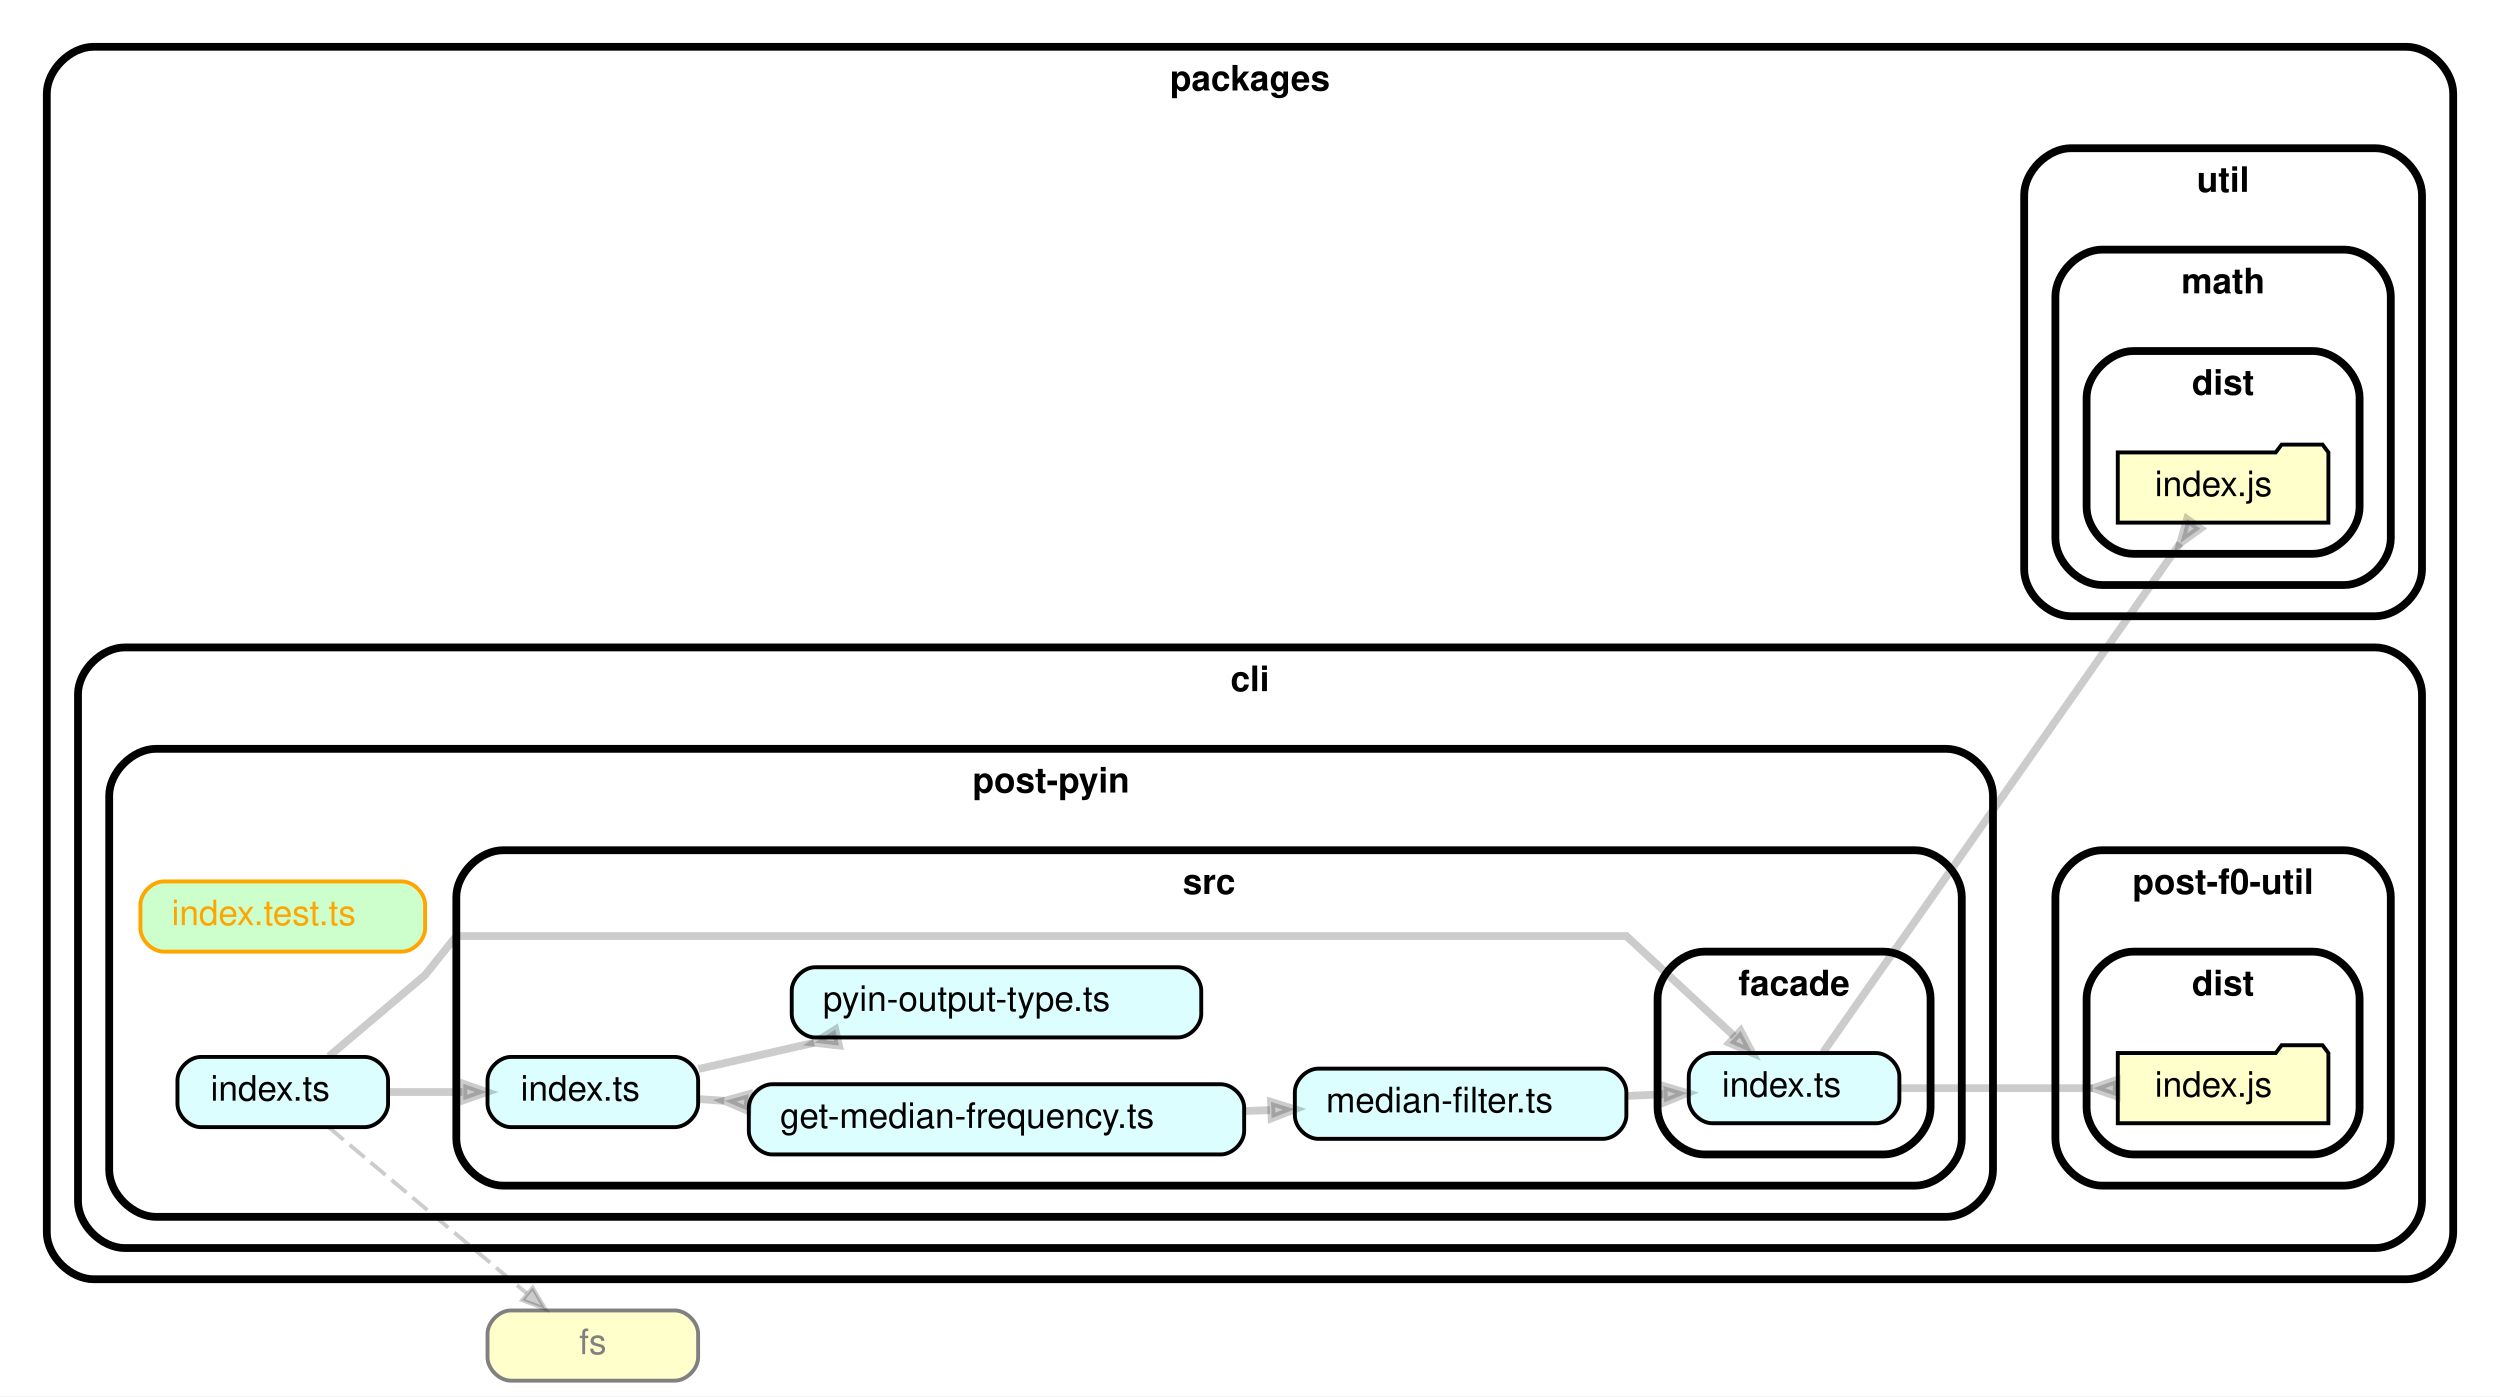
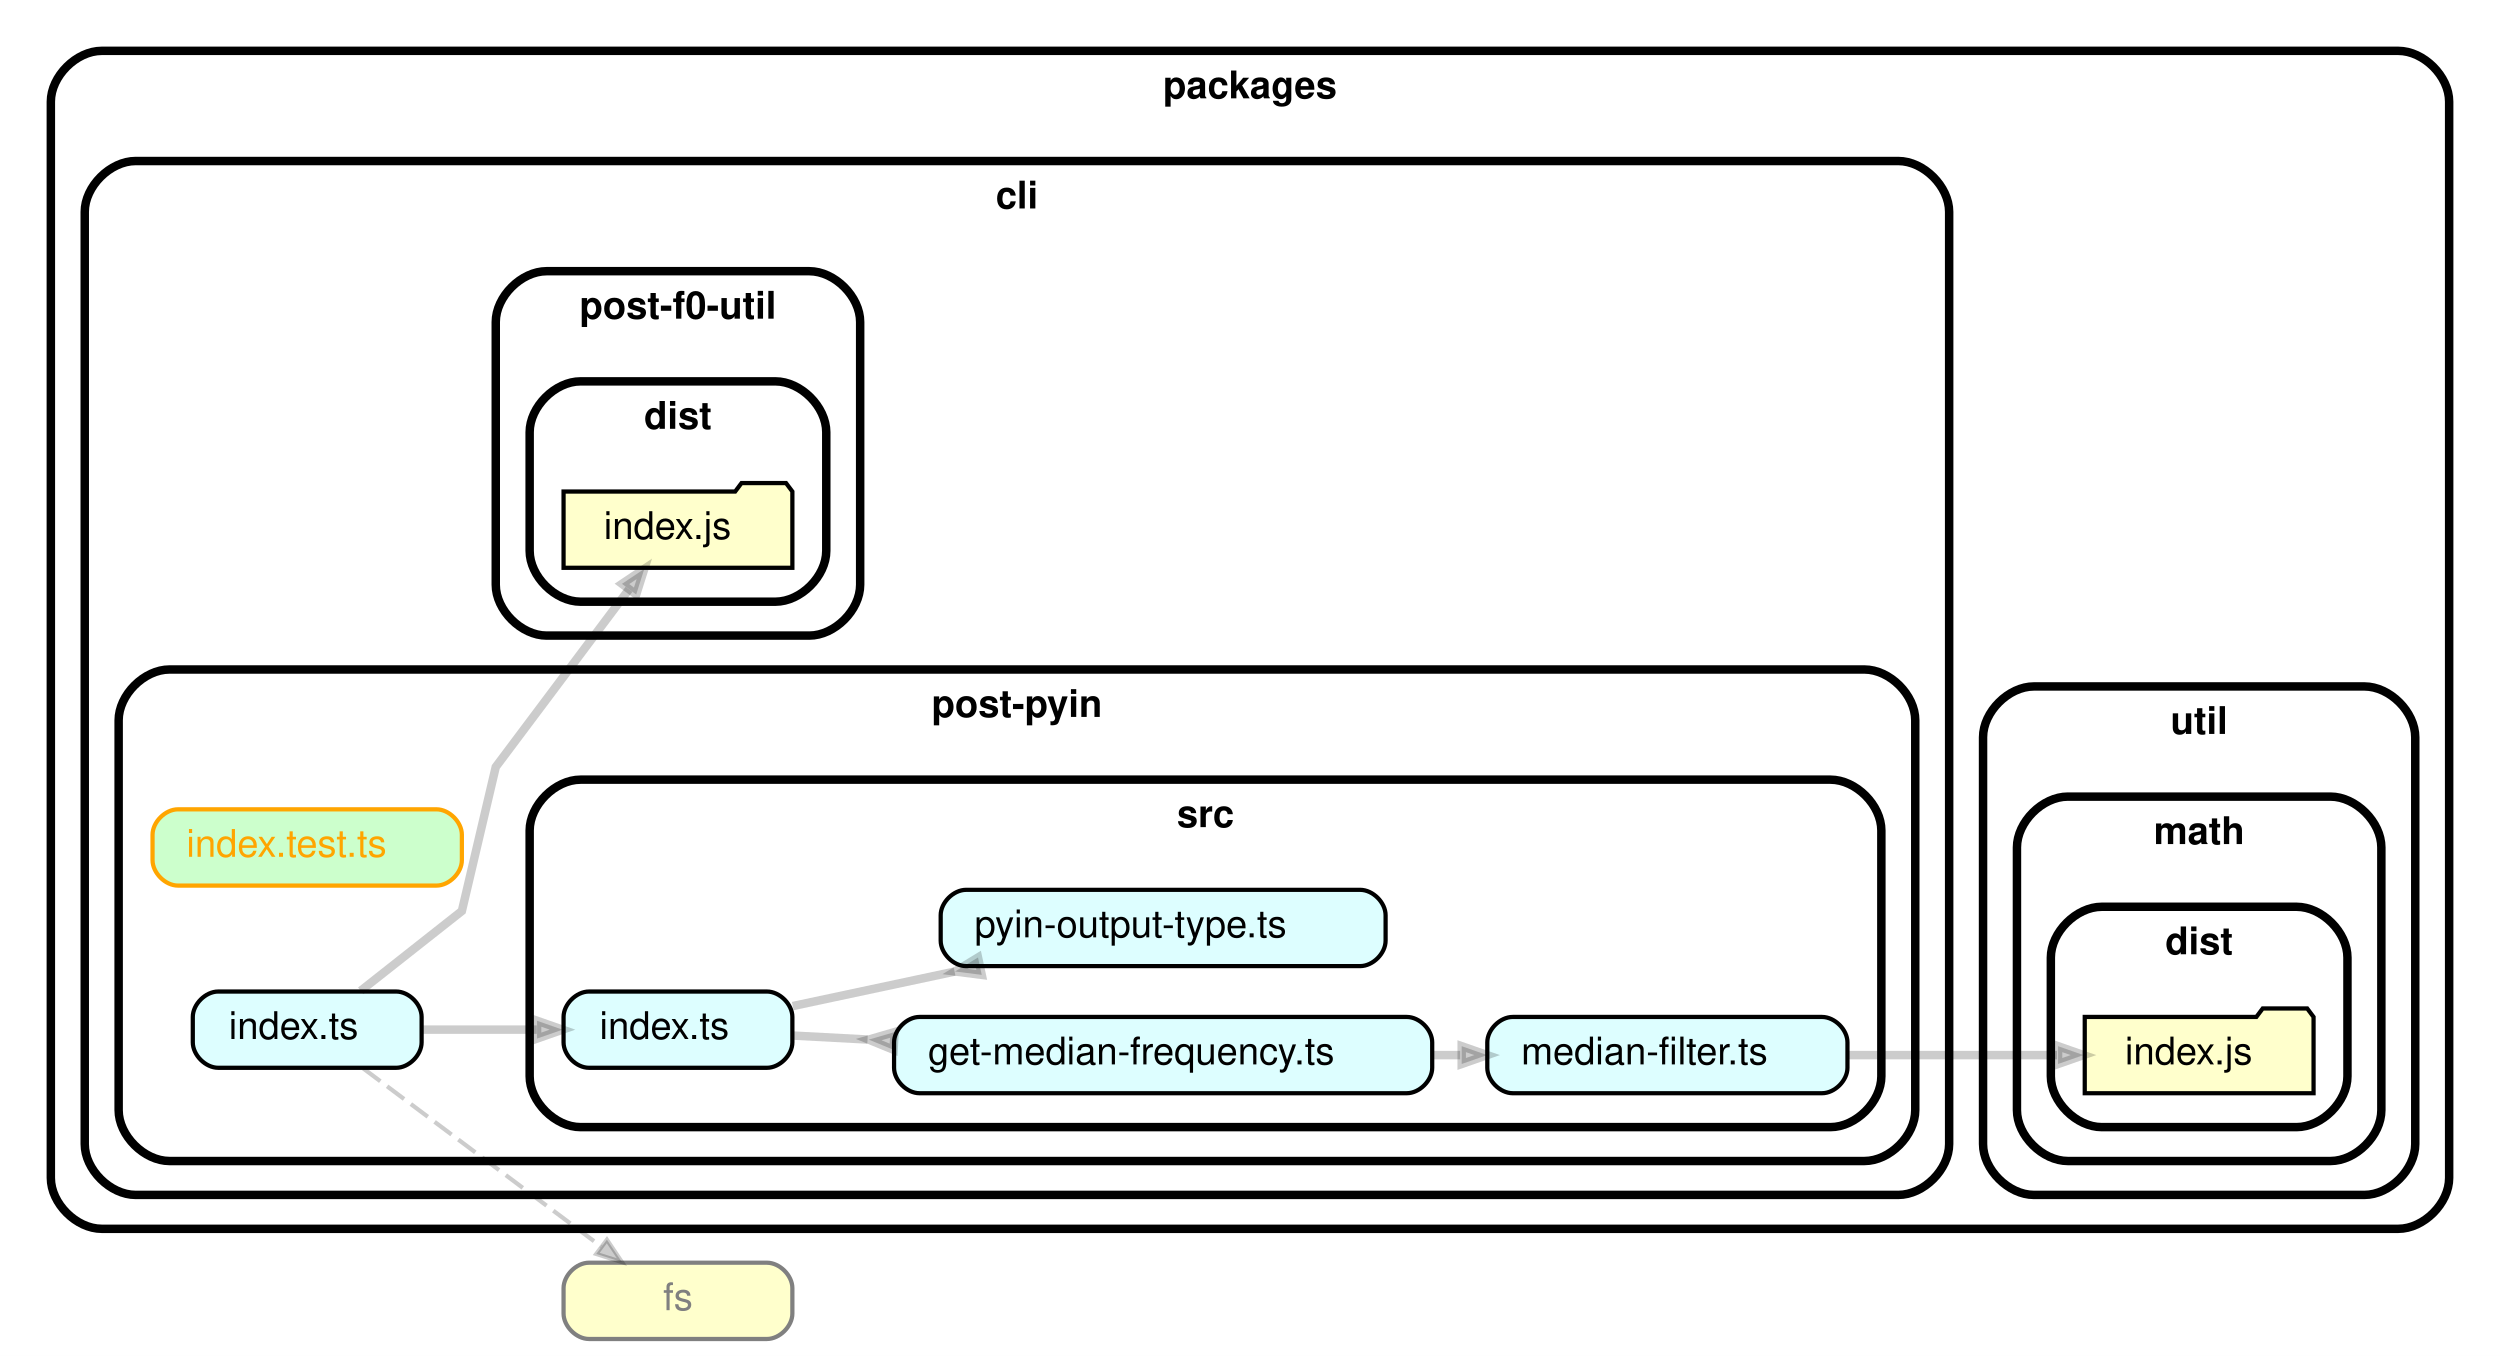
- <svg xmlns="http://www.w3.org/2000/svg" xmlns:xlink="http://www.w3.org/1999/xlink" width="641pt" height="358pt" viewBox="0.00 0.00 641.00 358.00">
-   <g id="graph0" class="graph" transform="scale(1 1) rotate(0) translate(4 354)">
-     <polygon fill="white" stroke="transparent" points="-4,4 -4,-354 637,-354 637,4 -4,4" />
+ <svg xmlns="http://www.w3.org/2000/svg" xmlns:xlink="http://www.w3.org/1999/xlink" width="590pt" height="320pt" viewBox="0.00 0.00 590.00 320.00">
+   <g id="graph0" class="graph" transform="scale(1 1) rotate(0) translate(4 316)">
+     <polygon fill="white" stroke="transparent" points="-4,4 -4,-316 586,-316 586,4 -4,4" />
    <g id="clust1" class="cluster">
-       <path fill="#ffffff" stroke="black" stroke-width="2" d="M20,-26C20,-26 613,-26 613,-26 619,-26 625,-32 625,-38 625,-38 625,-330 625,-330 625,-336 619,-342 613,-342 613,-342 20,-342 20,-342 14,-342 8,-336 8,-330 8,-330 8,-38 8,-38 8,-32 14,-26 20,-26" />
-       <text text-anchor="middle" x="316.5" y="-330.8" font-family="Helvetica,sans-Serif" font-weight="bold" font-size="9.00">packages</text>
+       <path fill="#ffffff" stroke="black" stroke-width="2" d="M20,-26C20,-26 562,-26 562,-26 568,-26 574,-32 574,-38 574,-38 574,-292 574,-292 574,-298 568,-304 562,-304 562,-304 20,-304 20,-304 14,-304 8,-298 8,-292 8,-292 8,-38 8,-38 8,-32 14,-26 20,-26" />
+       <text text-anchor="middle" x="291" y="-292.8" font-family="Helvetica,sans-Serif" font-weight="bold" font-size="9.00">packages</text>
    </g>
    <g id="clust2" class="cluster">
-       <path fill="#ffffff" stroke="black" stroke-width="2" d="M28,-34C28,-34 605,-34 605,-34 611,-34 617,-40 617,-46 617,-46 617,-176 617,-176 617,-182 611,-188 605,-188 605,-188 28,-188 28,-188 22,-188 16,-182 16,-176 16,-176 16,-46 16,-46 16,-40 22,-34 28,-34" />
-       <text text-anchor="middle" x="316.5" y="-176.8" font-family="Helvetica,sans-Serif" font-weight="bold" font-size="9.00">cli</text>
+       <path fill="#ffffff" stroke="black" stroke-width="2" d="M28,-34C28,-34 444,-34 444,-34 450,-34 456,-40 456,-46 456,-46 456,-266 456,-266 456,-272 450,-278 444,-278 444,-278 28,-278 28,-278 22,-278 16,-272 16,-266 16,-266 16,-46 16,-46 16,-40 22,-34 28,-34" />
+       <text text-anchor="middle" x="236" y="-266.8" font-family="Helvetica,sans-Serif" font-weight="bold" font-size="9.00">cli</text>
    </g>
    <g id="clust3" class="cluster">
-       <path fill="#ffffff" stroke="black" stroke-width="2" d="M535,-50C535,-50 597,-50 597,-50 603,-50 609,-56 609,-62 609,-62 609,-124 609,-124 609,-130 603,-136 597,-136 597,-136 535,-136 535,-136 529,-136 523,-130 523,-124 523,-124 523,-62 523,-62 523,-56 529,-50 535,-50" />
-       <text text-anchor="middle" x="566" y="-124.8" font-family="Helvetica,sans-Serif" font-weight="bold" font-size="9.00">post-f0-util</text>
+       <path fill="#ffffff" stroke="black" stroke-width="2" d="M125,-166C125,-166 187,-166 187,-166 193,-166 199,-172 199,-178 199,-178 199,-240 199,-240 199,-246 193,-252 187,-252 187,-252 125,-252 125,-252 119,-252 113,-246 113,-240 113,-240 113,-178 113,-178 113,-172 119,-166 125,-166" />
+       <text text-anchor="middle" x="156" y="-240.8" font-family="Helvetica,sans-Serif" font-weight="bold" font-size="9.00">post-f0-util</text>
    </g>
    <g id="clust4" class="cluster">
-       <path fill="#ffffff" stroke="black" stroke-width="2" d="M543,-58C543,-58 589,-58 589,-58 595,-58 601,-64 601,-70 601,-70 601,-98 601,-98 601,-104 595,-110 589,-110 589,-110 543,-110 543,-110 537,-110 531,-104 531,-98 531,-98 531,-70 531,-70 531,-64 537,-58 543,-58" />
-       <text text-anchor="middle" x="566" y="-98.8" font-family="Helvetica,sans-Serif" font-weight="bold" font-size="9.00">dist</text>
+       <path fill="#ffffff" stroke="black" stroke-width="2" d="M133,-174C133,-174 179,-174 179,-174 185,-174 191,-180 191,-186 191,-186 191,-214 191,-214 191,-220 185,-226 179,-226 179,-226 133,-226 133,-226 127,-226 121,-220 121,-214 121,-214 121,-186 121,-186 121,-180 127,-174 133,-174" />
+       <text text-anchor="middle" x="156" y="-214.8" font-family="Helvetica,sans-Serif" font-weight="bold" font-size="9.00">dist</text>
    </g>
    <g id="clust5" class="cluster">
-       <path fill="#ffffff" stroke="black" stroke-width="2" d="M36,-42C36,-42 495,-42 495,-42 501,-42 507,-48 507,-54 507,-54 507,-150 507,-150 507,-156 501,-162 495,-162 495,-162 36,-162 36,-162 30,-162 24,-156 24,-150 24,-150 24,-54 24,-54 24,-48 30,-42 36,-42" />
-       <text text-anchor="middle" x="265.5" y="-150.8" font-family="Helvetica,sans-Serif" font-weight="bold" font-size="9.00">post-pyin</text>
+       <path fill="#ffffff" stroke="black" stroke-width="2" d="M36,-42C36,-42 436,-42 436,-42 442,-42 448,-48 448,-54 448,-54 448,-146 448,-146 448,-152 442,-158 436,-158 436,-158 36,-158 36,-158 30,-158 24,-152 24,-146 24,-146 24,-54 24,-54 24,-48 30,-42 36,-42" />
+       <text text-anchor="middle" x="236" y="-146.8" font-family="Helvetica,sans-Serif" font-weight="bold" font-size="9.00">post-pyin</text>
    </g>
    <g id="clust6" class="cluster">
-       <path fill="#ffffff" stroke="black" stroke-width="2" d="M125,-50C125,-50 487,-50 487,-50 493,-50 499,-56 499,-62 499,-62 499,-124 499,-124 499,-130 493,-136 487,-136 487,-136 125,-136 125,-136 119,-136 113,-130 113,-124 113,-124 113,-62 113,-62 113,-56 119,-50 125,-50" />
-       <text text-anchor="middle" x="306" y="-124.8" font-family="Helvetica,sans-Serif" font-weight="bold" font-size="9.00">src</text>
+       <path fill="#ffffff" stroke="black" stroke-width="2" d="M133,-50C133,-50 428,-50 428,-50 434,-50 440,-56 440,-62 440,-62 440,-120 440,-120 440,-126 434,-132 428,-132 428,-132 133,-132 133,-132 127,-132 121,-126 121,-120 121,-120 121,-62 121,-62 121,-56 127,-50 133,-50" />
+       <text text-anchor="middle" x="280.5" y="-120.8" font-family="Helvetica,sans-Serif" font-weight="bold" font-size="9.00">src</text>
    </g>
    <g id="clust7" class="cluster">
-       <path fill="#ffffff" stroke="black" stroke-width="2" d="M433,-58C433,-58 479,-58 479,-58 485,-58 491,-64 491,-70 491,-70 491,-98 491,-98 491,-104 485,-110 479,-110 479,-110 433,-110 433,-110 427,-110 421,-104 421,-98 421,-98 421,-70 421,-70 421,-64 427,-58 433,-58" />
-       <text text-anchor="middle" x="456" y="-98.8" font-family="Helvetica,sans-Serif" font-weight="bold" font-size="9.00">facade</text>
+       <path fill="#ffffff" stroke="black" stroke-width="2" d="M476,-34C476,-34 554,-34 554,-34 560,-34 566,-40 566,-46 566,-46 566,-142 566,-142 566,-148 560,-154 554,-154 554,-154 476,-154 476,-154 470,-154 464,-148 464,-142 464,-142 464,-46 464,-46 464,-40 470,-34 476,-34" />
+       <text text-anchor="middle" x="515" y="-142.8" font-family="Helvetica,sans-Serif" font-weight="bold" font-size="9.00">util</text>
    </g>
    <g id="clust8" class="cluster">
-       <path fill="#ffffff" stroke="black" stroke-width="2" d="M527,-196C527,-196 605,-196 605,-196 611,-196 617,-202 617,-208 617,-208 617,-304 617,-304 617,-310 611,-316 605,-316 605,-316 527,-316 527,-316 521,-316 515,-310 515,-304 515,-304 515,-208 515,-208 515,-202 521,-196 527,-196" />
-       <text text-anchor="middle" x="566" y="-304.8" font-family="Helvetica,sans-Serif" font-weight="bold" font-size="9.00">util</text>
+       <path fill="#ffffff" stroke="black" stroke-width="2" d="M484,-42C484,-42 546,-42 546,-42 552,-42 558,-48 558,-54 558,-54 558,-116 558,-116 558,-122 552,-128 546,-128 546,-128 484,-128 484,-128 478,-128 472,-122 472,-116 472,-116 472,-54 472,-54 472,-48 478,-42 484,-42" />
+       <text text-anchor="middle" x="515" y="-116.8" font-family="Helvetica,sans-Serif" font-weight="bold" font-size="9.00">math</text>
    </g>
    <g id="clust9" class="cluster">
-       <path fill="#ffffff" stroke="black" stroke-width="2" d="M535,-204C535,-204 597,-204 597,-204 603,-204 609,-210 609,-216 609,-216 609,-278 609,-278 609,-284 603,-290 597,-290 597,-290 535,-290 535,-290 529,-290 523,-284 523,-278 523,-278 523,-216 523,-216 523,-210 529,-204 535,-204" />
-       <text text-anchor="middle" x="566" y="-278.8" font-family="Helvetica,sans-Serif" font-weight="bold" font-size="9.00">math</text>
-     </g>
-     <g id="clust10" class="cluster">
-       <path fill="#ffffff" stroke="black" stroke-width="2" d="M543,-212C543,-212 589,-212 589,-212 595,-212 601,-218 601,-224 601,-224 601,-252 601,-252 601,-258 595,-264 589,-264 589,-264 543,-264 543,-264 537,-264 531,-258 531,-252 531,-252 531,-224 531,-224 531,-218 537,-212 543,-212" />
-       <text text-anchor="middle" x="566" y="-252.8" font-family="Helvetica,sans-Serif" font-weight="bold" font-size="9.00">dist</text>
+       <path fill="#ffffff" stroke="black" stroke-width="2" d="M492,-50C492,-50 538,-50 538,-50 544,-50 550,-56 550,-62 550,-62 550,-90 550,-90 550,-96 544,-102 538,-102 538,-102 492,-102 492,-102 486,-102 480,-96 480,-90 480,-90 480,-62 480,-62 480,-56 486,-50 492,-50" />
+       <text text-anchor="middle" x="515" y="-90.8" font-family="Helvetica,sans-Serif" font-weight="bold" font-size="9.00">dist</text>
    </g>
    <g id="node1" class="node">
      <g id="a_node1">
        <a xlink:href="https://nodejs.org/api/fs.html" xlink:title="fs">
-           <path fill="#ffffcc" stroke="grey" d="M169,-18C169,-18 127,-18 127,-18 124,-18 121,-15 121,-12 121,-12 121,-6 121,-6 121,-3 124,0 127,0 127,0 169,0 169,0 172,0 175,-3 175,-6 175,-6 175,-12 175,-12 175,-15 172,-18 169,-18" />
-           <text text-anchor="middle" x="148" y="-6.8" font-family="Helvetica,sans-Serif" font-size="9.00" fill="grey">fs</text>
+           <path fill="#ffffcc" stroke="grey" d="M177,-18C177,-18 135,-18 135,-18 132,-18 129,-15 129,-12 129,-12 129,-6 129,-6 129,-3 132,0 135,0 135,0 177,0 177,0 180,0 183,-3 183,-6 183,-6 183,-12 183,-12 183,-15 180,-18 177,-18" />
+           <text text-anchor="middle" x="156" y="-6.8" font-family="Helvetica,sans-Serif" font-size="9.00" fill="grey">fs</text>
        </a>
      </g>
    </g>
    <g id="node2" class="node">
      <g id="a_node2">
        <a xlink:href="packages/cli/post-f0-util/dist/index.js" xlink:title="index.js">
-           <polygon fill="#ffffcc" stroke="black" points="593,-84 591.5,-86 581,-86 579.5,-84 539,-84 539,-66 593,-66 593,-84" />
-           <text text-anchor="start" x="548.5" y="-72.8" font-family="Helvetica,sans-Serif" font-size="9.00">index.js</text>
+           <polygon fill="#ffffcc" stroke="black" points="183,-200 181.5,-202 171,-202 169.5,-200 129,-200 129,-182 183,-182 183,-200" />
+           <text text-anchor="start" x="138.5" y="-188.8" font-family="Helvetica,sans-Serif" font-size="9.00">index.js</text>
        </a>
      </g>
    </g>
    <g id="node3" class="node">
      <g id="a_node3">
        <a xlink:href="packages/cli/post-pyin/index.test.ts" xlink:title="no-orphans">
-           <path fill="#ccffcc" stroke="orange" d="M99,-128C99,-128 38,-128 38,-128 35,-128 32,-125 32,-122 32,-122 32,-116 32,-116 32,-113 35,-110 38,-110 38,-110 99,-110 99,-110 102,-110 105,-113 105,-116 105,-116 105,-122 105,-122 105,-125 102,-128 99,-128" />
-           <text text-anchor="start" x="40" y="-116.8" font-family="Helvetica,sans-Serif" font-size="9.00" fill="orange">index.test.ts</text>
+           <path fill="#ccffcc" stroke="orange" d="M99,-125C99,-125 38,-125 38,-125 35,-125 32,-122 32,-119 32,-119 32,-113 32,-113 32,-110 35,-107 38,-107 38,-107 99,-107 99,-107 102,-107 105,-110 105,-113 105,-113 105,-119 105,-119 105,-122 102,-125 99,-125" />
+           <text text-anchor="start" x="40" y="-113.8" font-family="Helvetica,sans-Serif" font-size="9.00" fill="orange">index.test.ts</text>
        </a>
      </g>
    </g>
    <g id="node4" class="node">
      <g id="a_node4">
        <a xlink:href="packages/cli/post-pyin/index.ts" xlink:title="index.ts">
-           <path fill="#ddfeff" stroke="black" d="M89.5,-83C89.5,-83 47.5,-83 47.5,-83 44.5,-83 41.5,-80 41.5,-77 41.5,-77 41.5,-71 41.5,-71 41.5,-68 44.5,-65 47.5,-65 47.5,-65 89.5,-65 89.5,-65 92.5,-65 95.5,-68 95.5,-71 95.5,-71 95.5,-77 95.5,-77 95.5,-80 92.5,-83 89.5,-83" />
-           <text text-anchor="start" x="50" y="-71.8" font-family="Helvetica,sans-Serif" font-size="9.00">index.ts</text>
+           <path fill="#ddfeff" stroke="black" d="M89.5,-82C89.5,-82 47.5,-82 47.5,-82 44.5,-82 41.5,-79 41.5,-76 41.5,-76 41.5,-70 41.5,-70 41.5,-67 44.5,-64 47.5,-64 47.5,-64 89.5,-64 89.5,-64 92.5,-64 95.5,-67 95.5,-70 95.5,-70 95.5,-76 95.5,-76 95.5,-79 92.5,-82 89.5,-82" />
+           <text text-anchor="start" x="50" y="-70.8" font-family="Helvetica,sans-Serif" font-size="9.00">index.ts</text>
        </a>
      </g>
    </g>
    <g id="edge3" class="edge">
-       <path fill="none" stroke="#000000" stroke-dasharray="5,2" stroke-opacity="0.2" d="M80.28,-64.96C93.43,-53.93 115.79,-35.18 130.97,-22.45" />
-       <polygon fill="#000000" fill-opacity="0.2" stroke="#000000" stroke-opacity="0.2" points="132.57,-23.85 135.81,-18.38 129.87,-20.63 132.57,-23.85" />
+       <path fill="none" stroke="#000000" stroke-dasharray="5,2" stroke-opacity="0.2" d="M81.75,-63.83C96.48,-52.8 121.29,-34.23 137.9,-21.8" />
+       <polygon fill="#000000" fill-opacity="0.2" stroke="#000000" stroke-opacity="0.2" points="139.23,-23.43 142.77,-18.15 136.71,-20.07 139.23,-23.43" />
+     </g>
+     <g id="edge1" class="edge">
+       <path fill="none" stroke="#000000" stroke-width="2" stroke-opacity="0.2" d="M81.12,-82.17C91.48,-90.33 105,-101 105,-101 105,-101 113,-135 113,-135 113,-135 132,-160.33 144.44,-176.92" />
+       <polygon fill="#000000" fill-opacity="0.2" stroke="#000000" stroke-width="2" stroke-opacity="0.2" points="142.78,-178.21 148.06,-181.75 146.14,-175.69 142.78,-178.21" />
    </g>
    <g id="node5" class="node">
      <g id="a_node5">
        <a xlink:href="packages/cli/post-pyin/src/index.ts" xlink:title="index.ts">
-           <path fill="#ddfeff" stroke="black" d="M169,-83C169,-83 127,-83 127,-83 124,-83 121,-80 121,-77 121,-77 121,-71 121,-71 121,-68 124,-65 127,-65 127,-65 169,-65 169,-65 172,-65 175,-68 175,-71 175,-71 175,-77 175,-77 175,-80 172,-83 169,-83" />
-           <text text-anchor="start" x="129.5" y="-71.8" font-family="Helvetica,sans-Serif" font-size="9.00">index.ts</text>
-         </a>
-       </g>
-     </g>
-     <g id="edge1" class="edge">
-       <path fill="none" stroke="#000000" stroke-width="2" stroke-opacity="0.2" d="M95.74,-74C101.8,-74 108.32,-74 114.6,-74" />
-       <polygon fill="#000000" fill-opacity="0.2" stroke="#000000" stroke-width="2" stroke-opacity="0.2" points="114.79,-76.1 120.79,-74 114.79,-71.9 114.79,-76.1" />
-     </g>
-     <g id="node6" class="node">
-       <g id="a_node6">
-         <a xlink:href="packages/cli/post-pyin/src/facade/index.ts" xlink:title="index.ts">
-           <path fill="#ddfeff" stroke="black" d="M477,-84C477,-84 435,-84 435,-84 432,-84 429,-81 429,-78 429,-78 429,-72 429,-72 429,-69 432,-66 435,-66 435,-66 477,-66 477,-66 480,-66 483,-69 483,-72 483,-72 483,-78 483,-78 483,-81 480,-84 477,-84" />
-           <text text-anchor="start" x="437.5" y="-72.8" font-family="Helvetica,sans-Serif" font-size="9.00">index.ts</text>
+           <path fill="#ddfeff" stroke="black" d="M177,-82C177,-82 135,-82 135,-82 132,-82 129,-79 129,-76 129,-76 129,-70 129,-70 129,-67 132,-64 135,-64 135,-64 177,-64 177,-64 180,-64 183,-67 183,-70 183,-70 183,-76 183,-76 183,-79 180,-82 177,-82" />
+           <text text-anchor="start" x="137.5" y="-70.8" font-family="Helvetica,sans-Serif" font-size="9.00">index.ts</text>
        </a>
      </g>
    </g>
    <g id="edge2" class="edge">
-       <path fill="none" stroke="#000000" stroke-width="2" stroke-opacity="0.2" d="M80.34,-83.16C90.78,-91.99 105,-104 105,-104 105,-104 113,-114 113,-114 113,-114 413,-114 413,-114 413,-114 428.47,-99.63 440.63,-88.34" />
-       <polygon fill="#000000" fill-opacity="0.2" stroke="#000000" stroke-width="2" stroke-opacity="0.2" points="442.29,-89.67 445.26,-84.05 439.43,-86.59 442.29,-89.67" />
+       <path fill="none" stroke="#000000" stroke-width="2" stroke-opacity="0.2" d="M95.62,-73C104.16,-73 113.74,-73 122.68,-73" />
+       <polygon fill="#000000" fill-opacity="0.2" stroke="#000000" stroke-width="2" stroke-opacity="0.2" points="122.75,-75.1 128.75,-73 122.75,-70.9 122.75,-75.1" />
+     </g>
+     <g id="node6" class="node">
+       <g id="a_node6">
+         <a xlink:href="packages/cli/post-pyin/src/get-median-frequency.ts" xlink:title="get-median-frequency.ts">
+           <path fill="#ddfeff" stroke="black" d="M328,-76C328,-76 213,-76 213,-76 210,-76 207,-73 207,-70 207,-70 207,-64 207,-64 207,-61 210,-58 213,-58 213,-58 328,-58 328,-58 331,-58 334,-61 334,-64 334,-64 334,-70 334,-70 334,-73 331,-76 328,-76" />
+           <text text-anchor="start" x="215" y="-64.8" font-family="Helvetica,sans-Serif" font-size="9.00">get-median-frequency.ts</text>
+         </a>
+       </g>
+     </g>
+     <g id="edge5" class="edge">
+       <path fill="none" stroke="#000000" stroke-width="2" stroke-opacity="0.2" d="M183.09,-71.61C188.54,-71.32 194.53,-71 200.74,-70.67" />
+       <polygon fill="#000000" fill-opacity="0.2" stroke="#000000" stroke-width="2" stroke-opacity="0.2" points="207.11,-72.43 201.01,-70.65 206.89,-68.24 207.11,-72.43" />
    </g>
    <g id="node8" class="node">
      <g id="a_node8">
-         <a xlink:href="packages/cli/post-pyin/src/get-median-frequency.ts" xlink:title="get-median-frequency.ts">
-           <path fill="#ddfeff" stroke="black" d="M309,-76C309,-76 194,-76 194,-76 191,-76 188,-73 188,-70 188,-70 188,-64 188,-64 188,-61 191,-58 194,-58 194,-58 309,-58 309,-58 312,-58 315,-61 315,-64 315,-64 315,-70 315,-70 315,-73 312,-76 309,-76" />
-           <text text-anchor="start" x="196" y="-64.8" font-family="Helvetica,sans-Serif" font-size="9.00">get-median-frequency.ts</text>
+         <a xlink:href="packages/cli/post-pyin/src/pyin-output-type.ts" xlink:title="pyin-output-type.ts">
+           <path fill="#ddfeff" stroke="black" d="M317,-106C317,-106 224,-106 224,-106 221,-106 218,-103 218,-100 218,-100 218,-94 218,-94 218,-91 221,-88 224,-88 224,-88 317,-88 317,-88 320,-88 323,-91 323,-94 323,-94 323,-100 323,-100 323,-103 320,-106 317,-106" />
+           <text text-anchor="start" x="226" y="-94.8" font-family="Helvetica,sans-Serif" font-size="9.00">pyin-output-type.ts</text>
+         </a>
+       </g>
+     </g>
+     <g id="edge6" class="edge">
+       <path fill="none" stroke="#000000" stroke-width="2" stroke-opacity="0.2" d="M183.09,-78.57C194.46,-80.99 208.17,-83.92 221.28,-86.71" />
+       <polygon fill="#000000" fill-opacity="0.2" stroke="#000000" stroke-width="2" stroke-opacity="0.2" points="226.81,-90.04 221.38,-86.73 227.69,-85.93 226.81,-90.04" />
+     </g>
+     <g id="node7" class="node">
+       <g id="a_node7">
+         <a xlink:href="packages/cli/post-pyin/src/median-filter.ts" xlink:title="median-filter.ts">
+           <path fill="#ddfeff" stroke="black" d="M426,-76C426,-76 353,-76 353,-76 350,-76 347,-73 347,-70 347,-70 347,-64 347,-64 347,-61 350,-58 353,-58 353,-58 426,-58 426,-58 429,-58 432,-61 432,-64 432,-64 432,-70 432,-70 432,-73 429,-76 426,-76" />
+           <text text-anchor="start" x="355" y="-64.8" font-family="Helvetica,sans-Serif" font-size="9.00">median-filter.ts</text>
+         </a>
+       </g>
+     </g>
+     <g id="edge4" class="edge">
+       <path fill="none" stroke="#000000" stroke-width="2" stroke-opacity="0.2" d="M334.11,-67C336.28,-67 338.45,-67 340.6,-67" />
+       <polygon fill="#000000" fill-opacity="0.2" stroke="#000000" stroke-width="2" stroke-opacity="0.2" points="340.96,-69.1 346.96,-67 340.96,-64.9 340.96,-69.1" />
+     </g>
+     <g id="node9" class="node">
+       <g id="a_node9">
+         <a xlink:href="packages/util/math/dist/index.js" xlink:title="index.js">
+           <polygon fill="#ffffcc" stroke="black" points="542,-76 540.5,-78 530,-78 528.5,-76 488,-76 488,-58 542,-58 542,-76" />
+           <text text-anchor="start" x="497.5" y="-64.8" font-family="Helvetica,sans-Serif" font-size="9.00">index.js</text>
        </a>
      </g>
    </g>
    <g id="edge7" class="edge">
-       <path fill="none" stroke="#000000" stroke-width="2" stroke-opacity="0.2" d="M175.14,-72.2C177.26,-72.05 179.46,-71.9 181.71,-71.74" />
-       <polygon fill="#000000" fill-opacity="0.2" stroke="#000000" stroke-width="2" stroke-opacity="0.2" points="187.93,-73.42 181.8,-71.74 187.64,-69.23 187.93,-73.42" />
-     </g>
-     <g id="node10" class="node">
-       <g id="a_node10">
-         <a xlink:href="packages/cli/post-pyin/src/pyin-output-type.ts" xlink:title="pyin-output-type.ts">
-           <path fill="#ddfeff" stroke="black" d="M298,-106C298,-106 205,-106 205,-106 202,-106 199,-103 199,-100 199,-100 199,-94 199,-94 199,-91 202,-88 205,-88 205,-88 298,-88 298,-88 301,-88 304,-91 304,-94 304,-94 304,-100 304,-100 304,-103 301,-106 298,-106" />
-           <text text-anchor="start" x="207" y="-94.8" font-family="Helvetica,sans-Serif" font-size="9.00">pyin-output-type.ts</text>
-         </a>
-       </g>
-     </g>
-     <g id="edge8" class="edge">
-       <path fill="none" stroke="#000000" stroke-width="2" stroke-opacity="0.2" d="M175.14,-79.92C184.17,-81.97 194.58,-84.33 204.72,-86.63" />
-       <polygon fill="#000000" fill-opacity="0.2" stroke="#000000" stroke-width="2" stroke-opacity="0.2" points="210.18,-90.02 204.8,-86.64 211.11,-85.92 210.18,-90.02" />
-     </g>
-     <g id="edge5" class="edge">
-       <path fill="none" stroke="#000000" stroke-width="2" stroke-opacity="0.2" d="M483.14,-75C498.02,-75 516.79,-75 532.6,-75" />
-       <polygon fill="#000000" fill-opacity="0.2" stroke="#000000" stroke-width="2" stroke-opacity="0.2" points="538.72,-77.1 532.72,-75 538.72,-72.9 538.72,-77.1" />
-     </g>
-     <g id="node7" class="node">
-       <g id="a_node7">
-         <a xlink:href="packages/util/math/dist/index.js" xlink:title="index.js">
-           <polygon fill="#ffffcc" stroke="black" points="593,-238 591.5,-240 581,-240 579.5,-238 539,-238 539,-220 593,-220 593,-238" />
-           <text text-anchor="start" x="548.5" y="-226.8" font-family="Helvetica,sans-Serif" font-size="9.00">index.js</text>
-         </a>
-       </g>
-     </g>
-     <g id="edge4" class="edge">
-       <path fill="none" stroke="#000000" stroke-width="2" stroke-opacity="0.2" d="M463.43,-84.17C481.55,-110 533.09,-183.5 554.98,-214.71" />
-       <polygon fill="#000000" fill-opacity="0.2" stroke="#000000" stroke-width="2" stroke-opacity="0.2" points="556.75,-220.89 555.02,-214.77 560.18,-218.48 556.75,-220.89" />
-     </g>
-     <g id="node9" class="node">
-       <g id="a_node9">
-         <a xlink:href="packages/cli/post-pyin/src/median-filter.ts" xlink:title="median-filter.ts">
-           <path fill="#ddfeff" stroke="black" d="M407,-80C407,-80 334,-80 334,-80 331,-80 328,-77 328,-74 328,-74 328,-68 328,-68 328,-65 331,-62 334,-62 334,-62 407,-62 407,-62 410,-62 413,-65 413,-68 413,-68 413,-74 413,-74 413,-77 410,-80 407,-80" />
-           <text text-anchor="start" x="336" y="-68.8" font-family="Helvetica,sans-Serif" font-size="9.00">median-filter.ts</text>
-         </a>
-       </g>
-     </g>
-     <g id="edge6" class="edge">
-       <path fill="none" stroke="#000000" stroke-width="2" stroke-opacity="0.2" d="M315.11,-69.14C317.28,-69.21 319.45,-69.29 321.6,-69.36" />
-       <polygon fill="#000000" fill-opacity="0.2" stroke="#000000" stroke-width="2" stroke-opacity="0.2" points="321.89,-71.47 327.96,-69.58 322.04,-67.28 321.89,-71.47" />
-     </g>
-     <g id="edge9" class="edge">
-       <path fill="none" stroke="#000000" stroke-width="2" stroke-opacity="0.2" d="M413.25,-73C416.35,-73.15 419.45,-73.3 422.48,-73.44" />
-       <polygon fill="#000000" fill-opacity="0.2" stroke="#000000" stroke-width="2" stroke-opacity="0.2" points="422.49,-75.54 428.58,-73.73 422.69,-71.35 422.49,-75.54" />
+       <path fill="none" stroke="#000000" stroke-width="2" stroke-opacity="0.2" d="M432.31,-67C448.35,-67 466.41,-67 481.45,-67" />
+       <polygon fill="#000000" fill-opacity="0.2" stroke="#000000" stroke-width="2" stroke-opacity="0.2" points="481.7,-69.1 487.7,-67 481.7,-64.9 481.7,-69.1" />
    </g>
  </g>
</svg>
